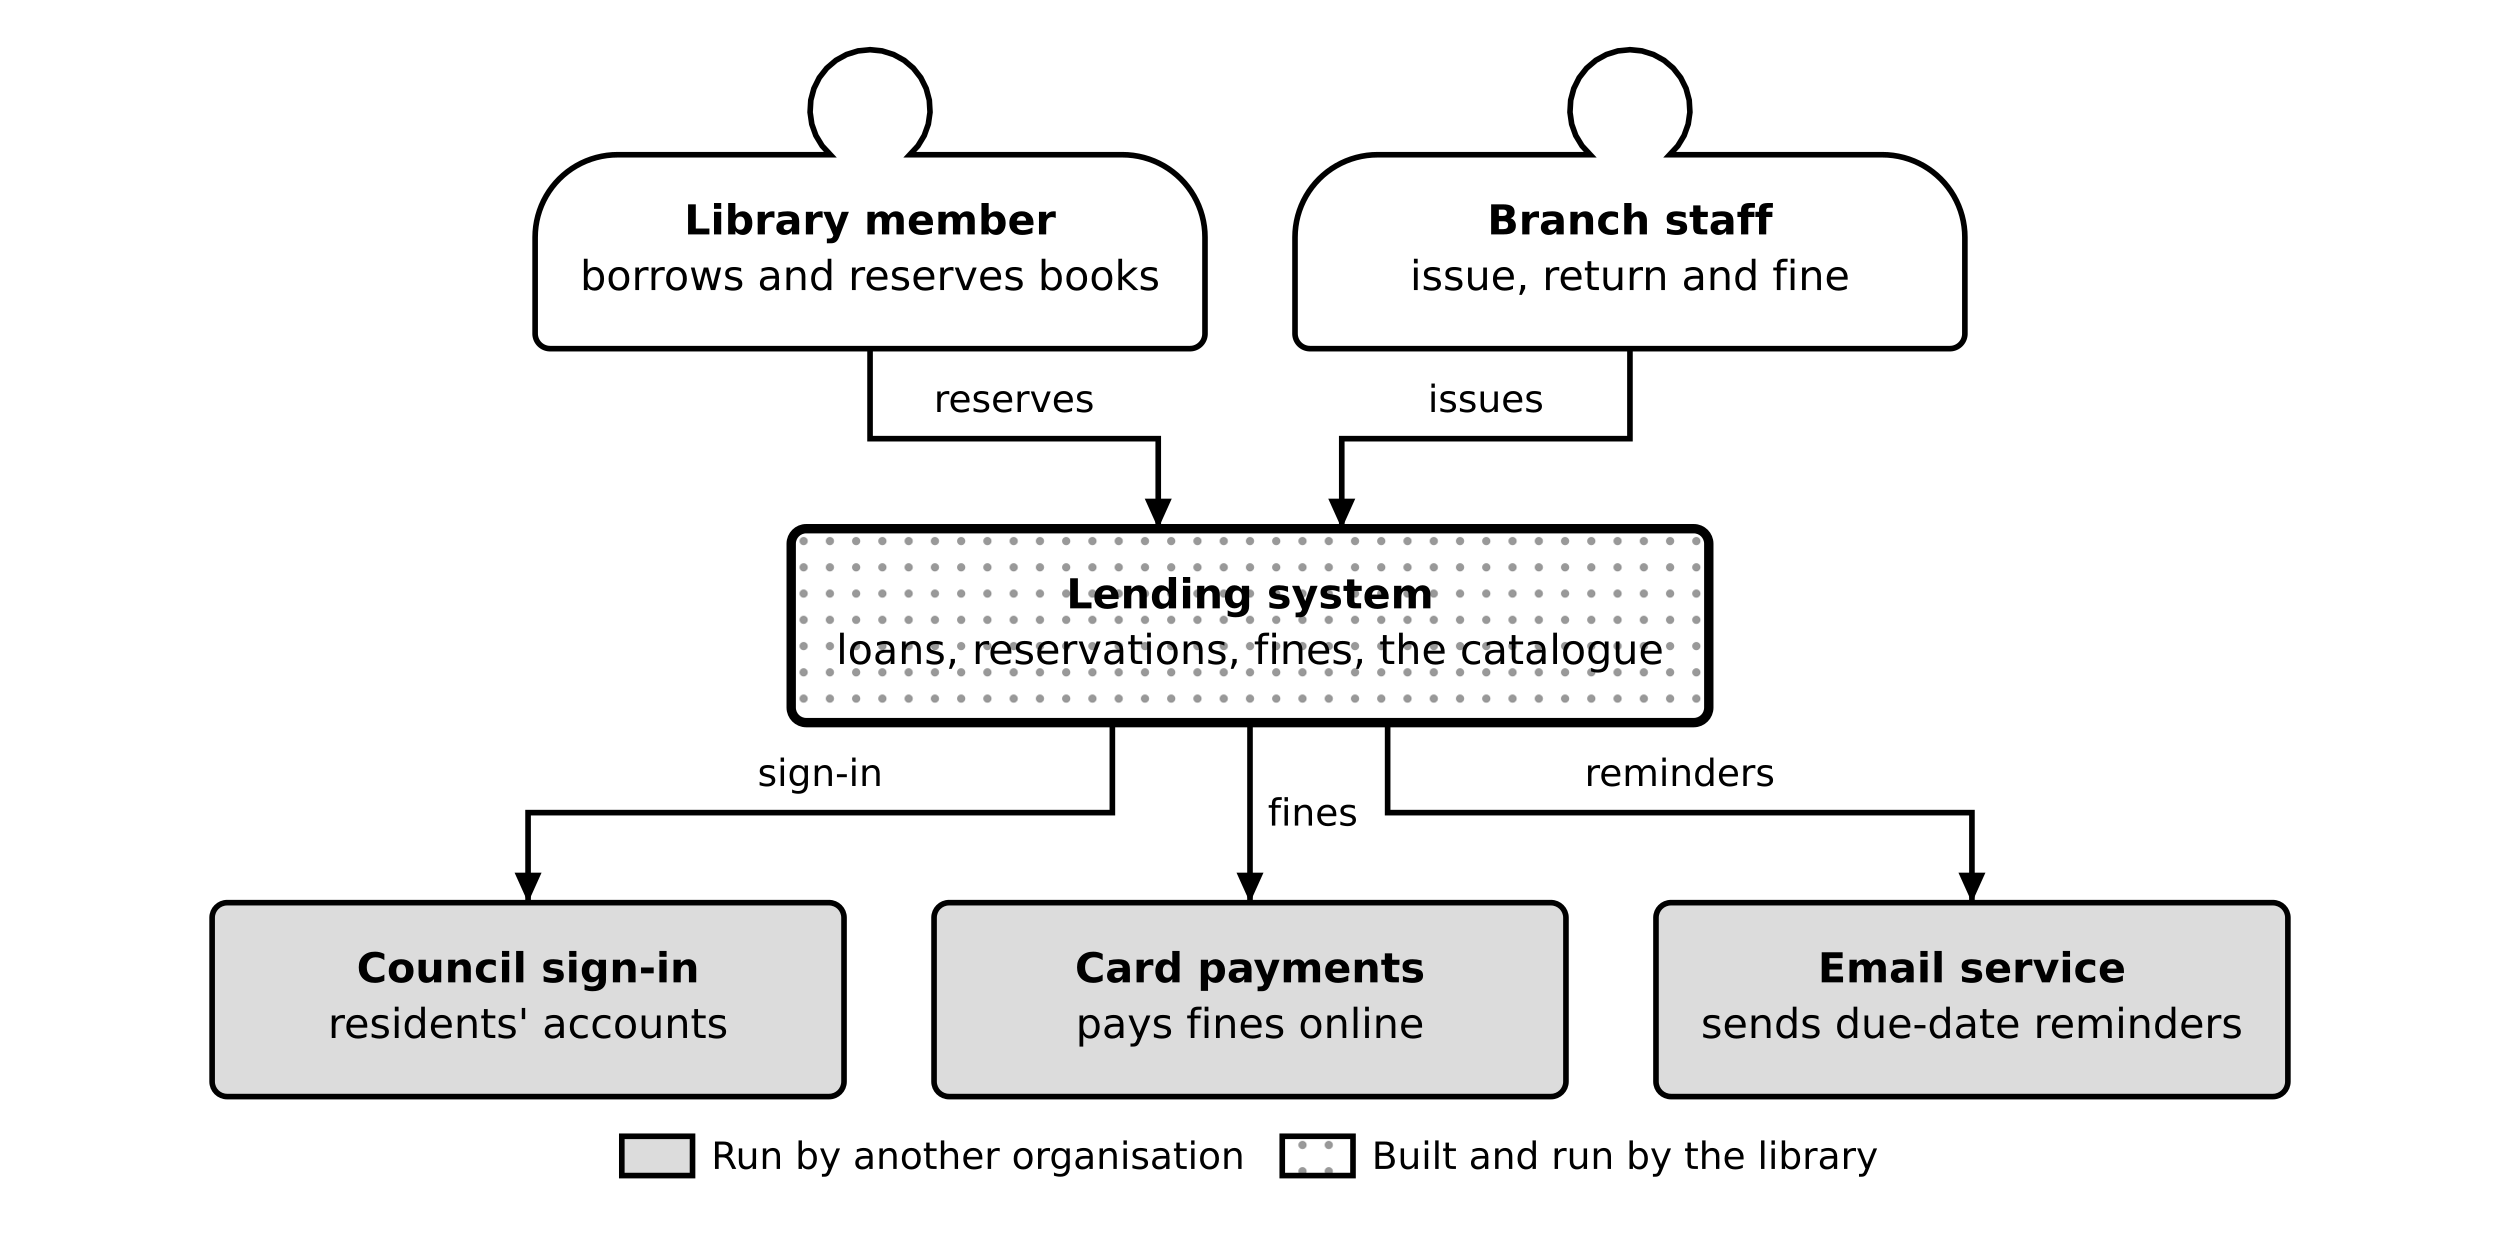
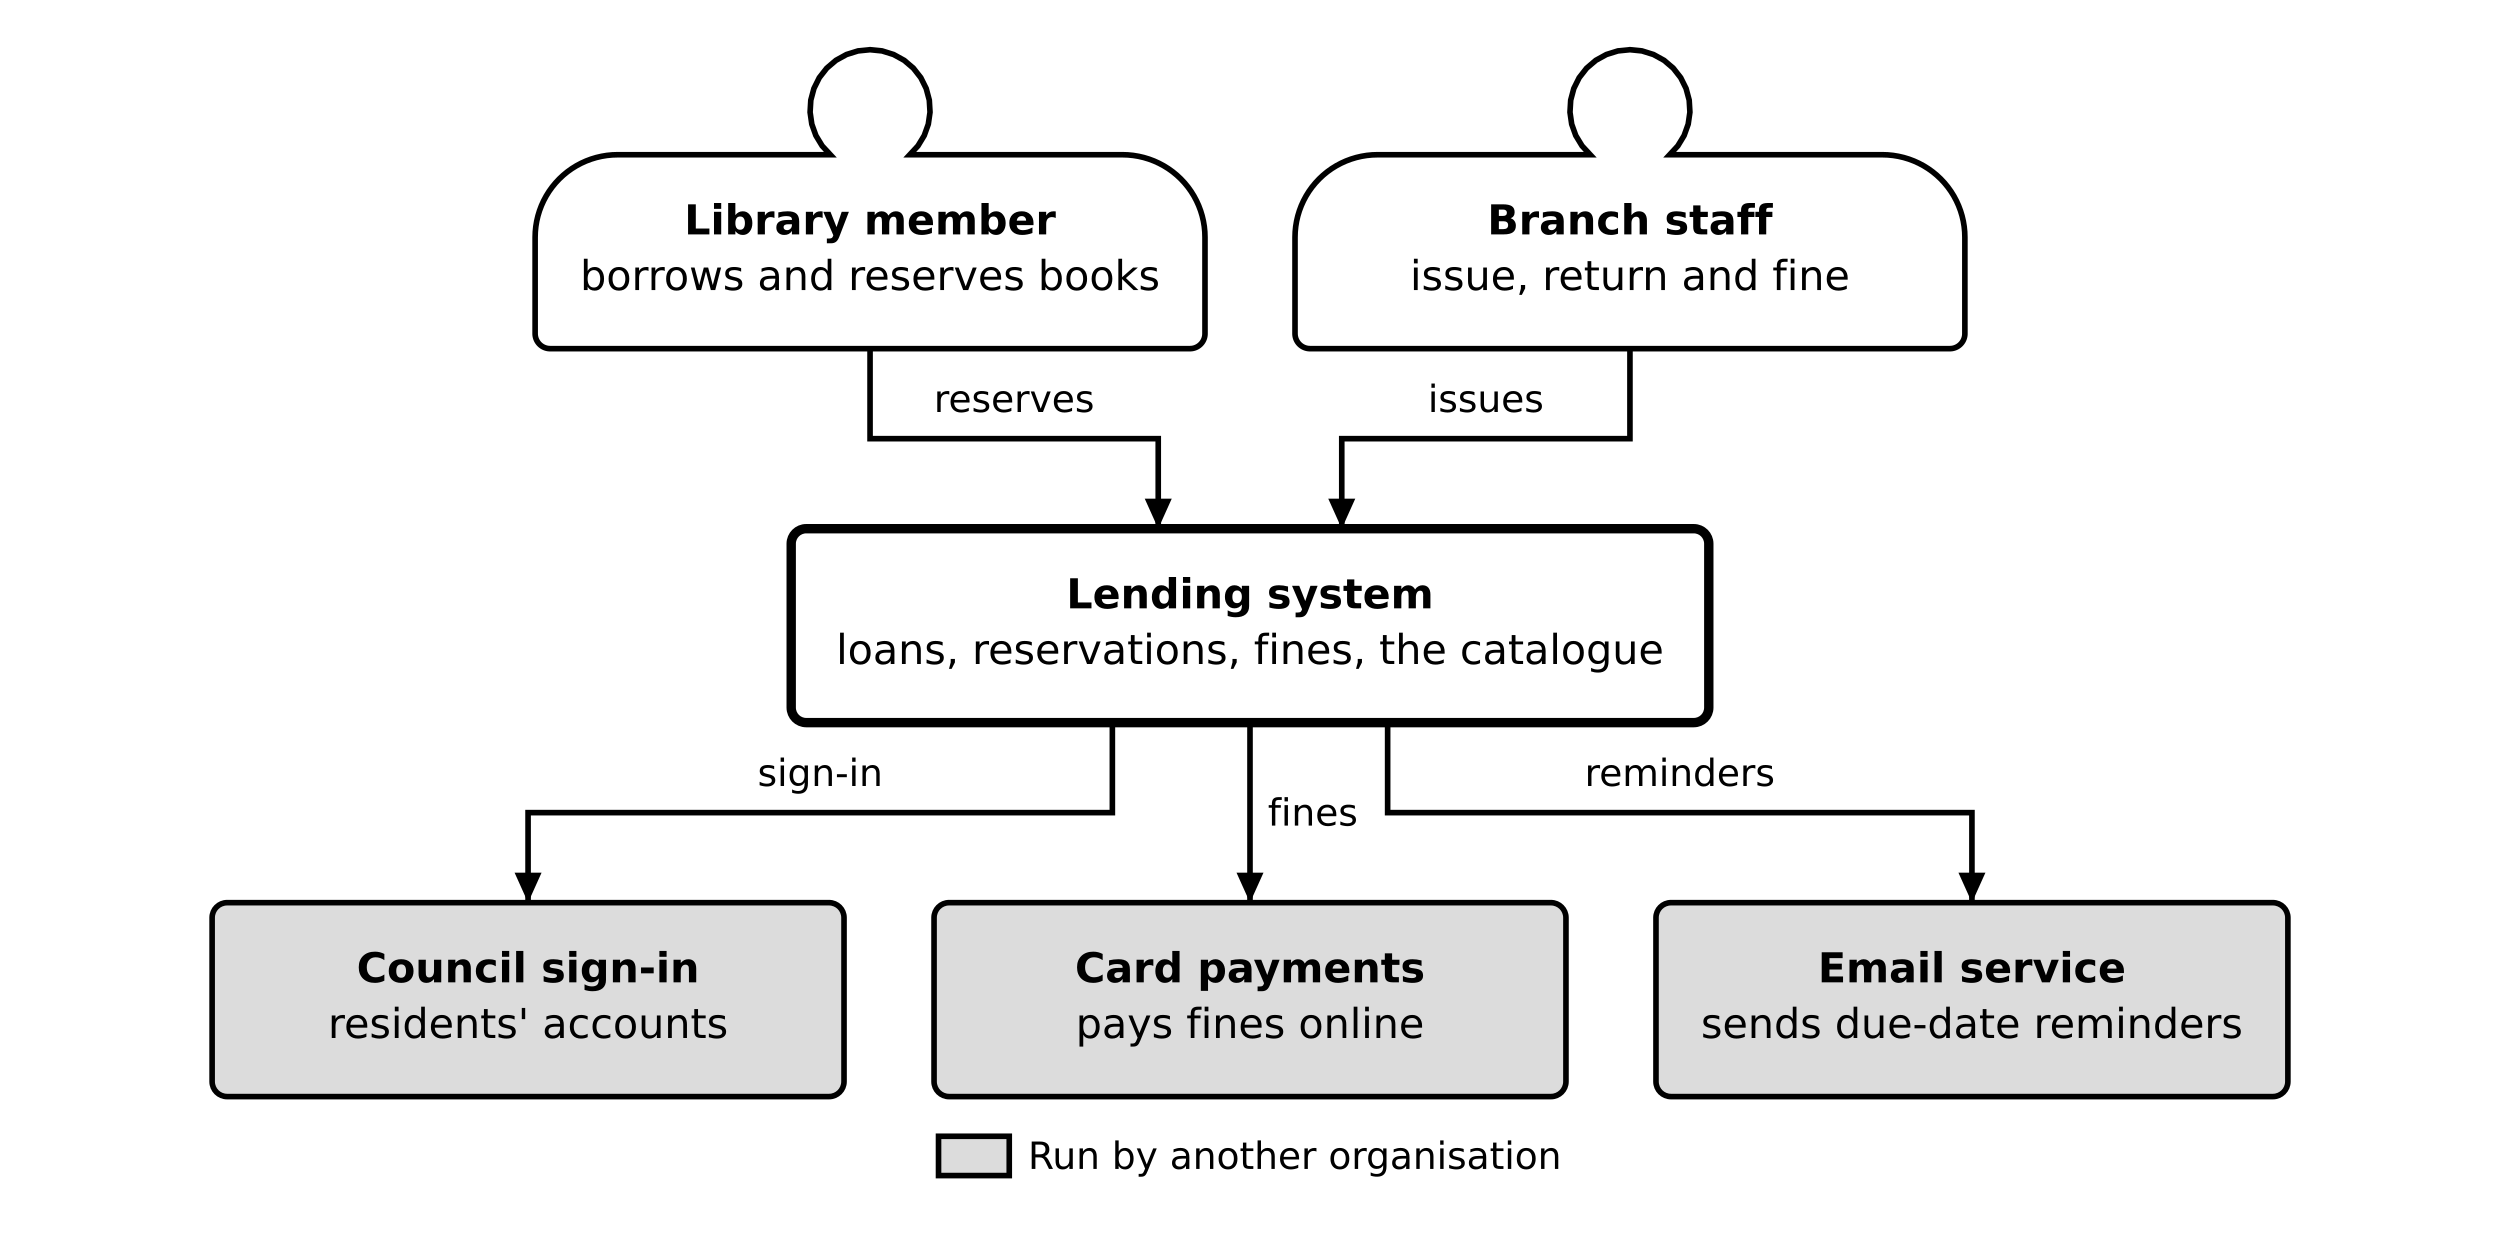
- <svg xmlns="http://www.w3.org/2000/svg" viewBox="-1.25 -1.25 666.5 332.241" role="img" aria-labelledby="dsef41a66865-title dsef41a66865-desc">
-   <defs>
-     <pattern id="dsef41a66865-dots" width="7" height="7" patternUnits="userSpaceOnUse">
-       <circle cx="3" cy="3" r="1.1" fill="currentColor" fill-opacity="0.4" />
-     </pattern>
-   </defs>
+ <svg xmlns="http://www.w3.org/2000/svg" viewBox="-1.25 -1.25 666.5 332.241" role="img" aria-labelledby="dse6941d9cb8-title dse6941d9cb8-desc">
  <path d="M 230.707 91.7 L 230.707 115.7 L 307.537 115.7 L 307.537 139.7" fill="none" stroke="currentColor" stroke-width="1.5" />
  <polygon points="307.537,139.7 303.937,131.7 311.137,131.7" fill="currentColor" stroke="none" />
  <path d="M 433.293 91.7 L 433.293 115.7 L 356.463 115.7 L 356.463 139.7" fill="none" stroke="currentColor" stroke-width="1.5" />
  <polygon points="356.463,139.7 352.863,131.7 360.063,131.7" fill="currentColor" stroke="none" />
  <path d="M 295.306 191.4 L 295.306 215.4 L 139.534 215.4 L 139.534 239.4" fill="none" stroke="currentColor" stroke-width="1.5" />
  <polygon points="139.534,239.4 135.934,231.4 143.134,231.4" fill="currentColor" stroke="none" />
  <path d="M 332 191.4 L 332 239.4" fill="none" stroke="currentColor" stroke-width="1.5" />
  <polygon points="332,239.4 328.4,231.4 335.6,231.4" fill="currentColor" stroke="none" />
  <path d="M 368.694 191.4 L 368.694 215.4 L 524.466 215.4 L 524.466 239.4" fill="none" stroke="currentColor" stroke-width="1.5" />
  <polygon points="524.466,239.4 520.866,231.4 528.066,231.4" fill="currentColor" stroke="none" />
  <rect x="55.301" y="239.4" width="168.466" height="51.7" rx="4" fill="currentColor" fill-opacity="0.14" stroke="currentColor" stroke-width="1.5" />
  <text x="139.534" y="260.633" font-family="'DejaVu Sans', sans-serif" font-size="11" fill="currentColor" text-anchor="middle">
    <tspan font-weight="bold">Council sign-in</tspan>
  </text>
  <text x="139.534" y="275.483" font-family="'DejaVu Sans', sans-serif" font-size="11" fill="currentColor" text-anchor="middle">
    <tspan>residents' accounts</tspan>
  </text>
-   <rect x="209.686" y="139.7" width="244.628" height="51.7" rx="4" fill="url(#dsef41a66865-dots)" stroke="currentColor" stroke-width="2.5" />
+   <rect x="209.686" y="139.7" width="244.628" height="51.7" rx="4" fill="none" stroke="currentColor" stroke-width="2.5" />
  <text x="332" y="160.933" font-family="'DejaVu Sans', sans-serif" font-size="11" fill="currentColor" text-anchor="middle">
    <tspan font-weight="bold">Lending system</tspan>
  </text>
  <text x="332" y="175.783" font-family="'DejaVu Sans', sans-serif" font-size="11" fill="currentColor" text-anchor="middle">
    <tspan>loans, reservations, fines, the catalogue</tspan>
  </text>
  <rect x="440.233" y="239.4" width="168.466" height="51.7" rx="4" fill="currentColor" fill-opacity="0.14" stroke="currentColor" stroke-width="1.5" />
  <text x="524.466" y="260.633" font-family="'DejaVu Sans', sans-serif" font-size="11" fill="currentColor" text-anchor="middle">
    <tspan font-weight="bold">Email service</tspan>
  </text>
  <text x="524.466" y="275.483" font-family="'DejaVu Sans', sans-serif" font-size="11" fill="currentColor" text-anchor="middle">
    <tspan>sends due-date reminders</tspan>
  </text>
  <polygon points="241.29,40 298,40 299.439,40.047 300.872,40.188 302.292,40.423 303.694,40.75 305.072,41.168 306.419,41.675 307.73,42.269 309,42.947 310.223,43.708 311.393,44.546 312.506,45.46 313.556,46.444 314.54,47.494 315.454,48.607 316.292,49.777 317.053,51 317.731,52.27 318.325,53.581 318.832,54.928 319.25,56.306 319.577,57.708 319.812,59.128 319.953,60.561 320,62 320,87.7 319.991,87.962 319.966,88.222 319.923,88.48 319.864,88.735 319.788,88.986 319.696,89.231 319.587,89.469 319.464,89.7 319.326,89.922 319.173,90.135 319.007,90.337 318.828,90.528 318.637,90.707 318.435,90.873 318.222,91.026 318,91.164 317.769,91.287 317.531,91.396 317.286,91.488 317.035,91.564 316.78,91.623 316.522,91.666 316.262,91.691 316,91.7 145.415,91.7 145.153,91.691 144.892,91.666 144.634,91.623 144.379,91.564 144.129,91.488 143.884,91.396 143.645,91.287 143.415,91.164 143.192,91.026 142.98,90.873 142.777,90.707 142.586,90.528 142.407,90.337 142.241,90.135 142.089,89.922 141.95,89.7 141.827,89.469 141.719,89.231 141.627,88.986 141.551,88.735 141.491,88.48 141.449,88.222 141.423,87.962 141.415,87.7 141.415,62 141.462,60.561 141.603,59.128 141.837,57.708 142.164,56.306 142.582,54.928 143.089,53.581 143.683,52.27 144.362,51 145.122,49.777 145.961,48.607 146.874,47.494 147.858,46.444 148.909,45.46 150.022,44.546 151.192,43.708 152.415,42.947 153.684,42.269 154.996,41.675 156.343,41.168 157.721,40.75 159.123,40.423 160.543,40.188 161.976,40.047 163.415,40 220.124,40 220.124,40 217.936,37.638 216.265,34.886 215.179,31.855 214.721,28.668 214.911,25.454 215.741,22.343 217.176,19.461 219.16,16.925 221.611,14.837 224.43,13.283 227.504,12.324 230.707,12 233.911,12.324 236.984,13.283 239.804,14.837 242.255,16.925 244.238,19.461 245.674,22.343 246.503,25.454 246.693,28.668 246.236,31.855 245.15,34.886 243.479,37.638 241.29,40" fill="none" stroke="currentColor" stroke-width="1.5" />
  <text x="230.707" y="61.233" font-family="'DejaVu Sans', sans-serif" font-size="11" fill="currentColor" text-anchor="middle">
    <tspan font-weight="bold">Library member</tspan>
  </text>
  <text x="230.707" y="76.083" font-family="'DejaVu Sans', sans-serif" font-size="11" fill="currentColor" text-anchor="middle">
    <tspan>borrows and reserves books</tspan>
  </text>
  <rect x="247.767" y="239.4" width="168.466" height="51.7" rx="4" fill="currentColor" fill-opacity="0.14" stroke="currentColor" stroke-width="1.5" />
  <text x="332" y="260.633" font-family="'DejaVu Sans', sans-serif" font-size="11" fill="currentColor" text-anchor="middle">
    <tspan font-weight="bold">Card payments</tspan>
  </text>
  <text x="332" y="275.483" font-family="'DejaVu Sans', sans-serif" font-size="11" fill="currentColor" text-anchor="middle">
    <tspan>pays fines online</tspan>
  </text>
  <polygon points="443.876,40 500.585,40 502.024,40.047 503.457,40.188 504.877,40.423 506.279,40.75 507.657,41.168 509.004,41.675 510.316,42.269 511.585,42.947 512.808,43.708 513.978,44.546 515.091,45.46 516.142,46.444 517.126,47.494 518.039,48.607 518.878,49.777 519.638,51 520.317,52.27 520.911,53.581 521.418,54.928 521.836,56.306 522.163,57.708 522.397,59.128 522.538,60.561 522.585,62 522.585,87.7 522.577,87.962 522.551,88.222 522.509,88.48 522.449,88.735 522.373,88.986 522.281,89.231 522.173,89.469 522.05,89.7 521.911,89.922 521.759,90.135 521.593,90.337 521.414,90.528 521.223,90.707 521.02,90.873 520.808,91.026 520.585,91.164 520.355,91.287 520.116,91.396 519.871,91.488 519.621,91.564 519.366,91.623 519.108,91.666 518.847,91.691 518.585,91.7 348,91.7 347.738,91.691 347.478,91.666 347.22,91.623 346.965,91.564 346.714,91.488 346.469,91.396 346.231,91.287 346,91.164 345.778,91.026 345.565,90.873 345.363,90.707 345.172,90.528 344.993,90.337 344.827,90.135 344.674,89.922 344.536,89.7 344.413,89.469 344.304,89.231 344.212,88.986 344.136,88.735 344.077,88.48 344.034,88.222 344.009,87.962 344,87.7 344,62 344.047,60.561 344.188,59.128 344.423,57.708 344.75,56.306 345.168,54.928 345.675,53.581 346.269,52.27 346.947,51 347.708,49.777 348.546,48.607 349.46,47.494 350.444,46.444 351.494,45.46 352.607,44.546 353.777,43.708 355,42.947 356.27,42.269 357.581,41.675 358.928,41.168 360.306,40.75 361.708,40.423 363.128,40.188 364.561,40.047 366,40 422.71,40 422.71,40 420.521,37.638 418.85,34.886 417.764,31.855 417.307,28.668 417.497,25.454 418.326,22.343 419.762,19.461 421.745,16.925 424.196,14.837 427.016,13.283 430.089,12.324 433.293,12 436.496,12.324 439.57,13.283 442.389,14.837 444.84,16.925 446.824,19.461 448.259,22.343 449.089,25.454 449.279,28.668 448.821,31.855 447.735,34.886 446.064,37.638 443.876,40" fill="none" stroke="currentColor" stroke-width="1.5" />
  <text x="433.293" y="61.233" font-family="'DejaVu Sans', sans-serif" font-size="11" fill="currentColor" text-anchor="middle">
    <tspan font-weight="bold">Branch staff</tspan>
  </text>
  <text x="433.293" y="76.083" font-family="'DejaVu Sans', sans-serif" font-size="11" fill="currentColor" text-anchor="middle">
    <tspan>issue, return and fine</tspan>
  </text>
  <text x="247.723" y="108.592" font-family="'DejaVu Sans', sans-serif" font-size="10" fill="currentColor">reserves</text>
  <text x="379.429" y="108.592" font-family="'DejaVu Sans', sans-serif" font-size="10" fill="currentColor">issues</text>
  <text x="200.72" y="208.292" font-family="'DejaVu Sans', sans-serif" font-size="10" fill="currentColor">sign-in</text>
  <text x="336.75" y="218.862" font-family="'DejaVu Sans', sans-serif" font-size="10" fill="currentColor">fines</text>
  <text x="421.219" y="208.292" font-family="'DejaVu Sans', sans-serif" font-size="10" fill="currentColor">reminders</text>
-   <polygon points="164.522,301.682 183.379,301.682 183.379,312.159 164.522,312.159" fill="currentColor" fill-opacity="0.14" stroke="currentColor" stroke-width="1.5" />
-   <text x="188.379" y="310.382" font-family="'DejaVu Sans', sans-serif" font-size="10" fill="currentColor">Run by another organisation</text>
-   <polygon points="340.601,301.682 359.459,301.682 359.459,312.159 340.601,312.159" fill="url(#dsef41a66865-dots)" stroke="currentColor" stroke-width="1.5" />
-   <text x="364.459" y="310.382" font-family="'DejaVu Sans', sans-serif" font-size="10" fill="currentColor">Built and run by the library</text>
+   <polygon points="248.96,301.682 267.818,301.682 267.818,312.159 248.96,312.159" fill="currentColor" fill-opacity="0.14" stroke="currentColor" stroke-width="1.5" />
+   <text x="272.818" y="310.382" font-family="'DejaVu Sans', sans-serif" font-size="10" fill="currentColor">Run by another organisation</text>
</svg>
